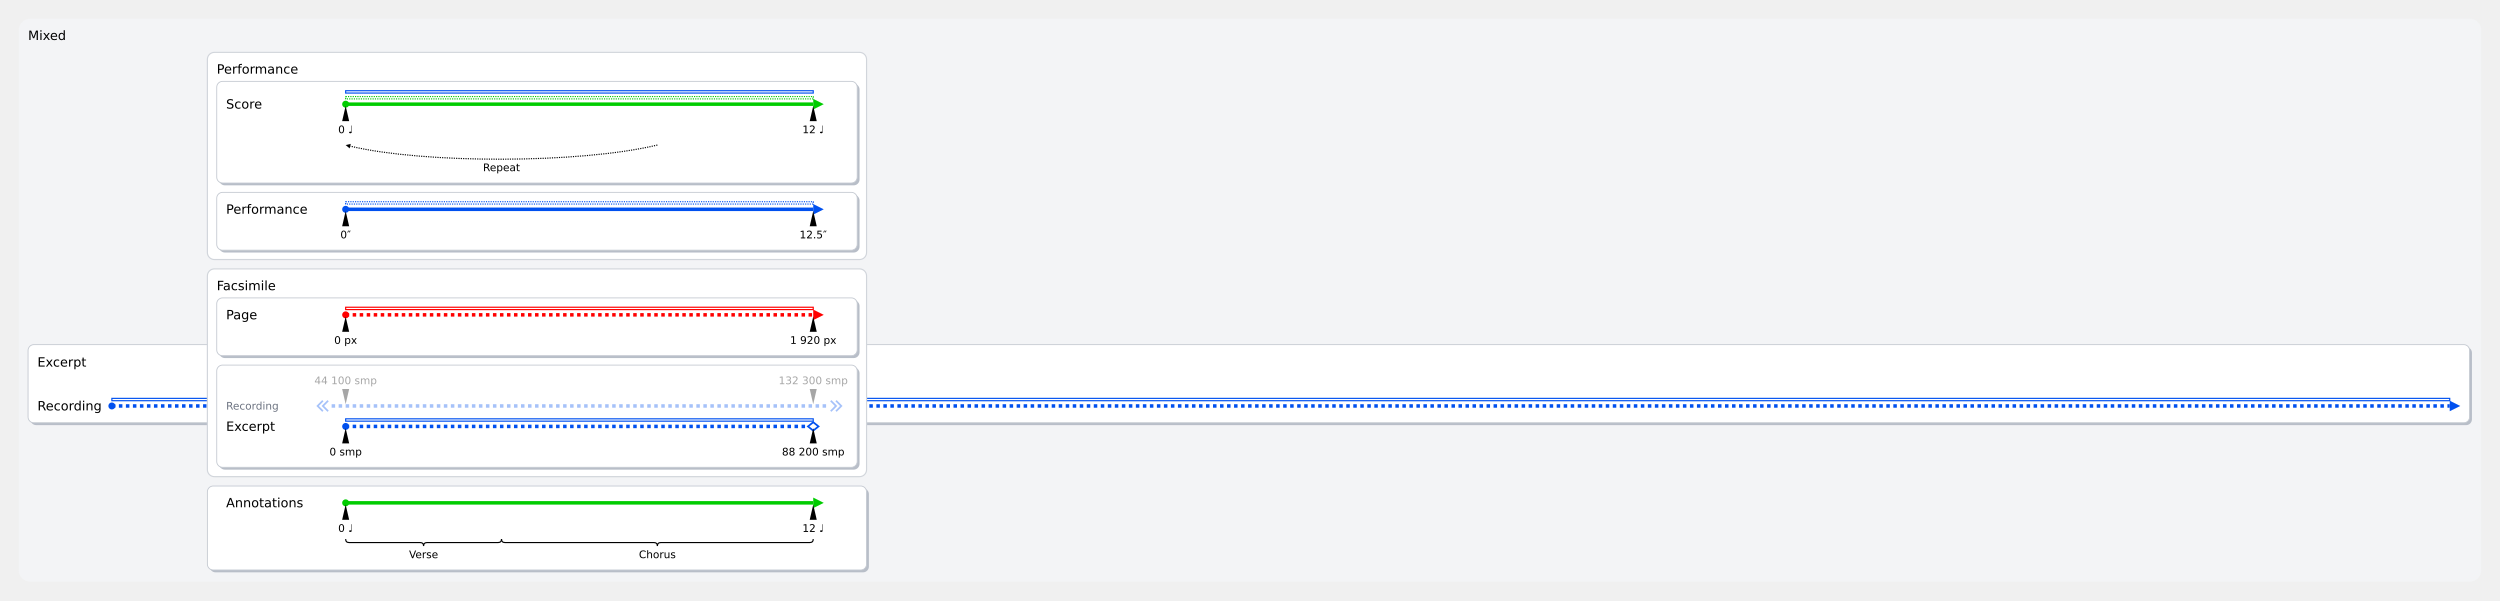
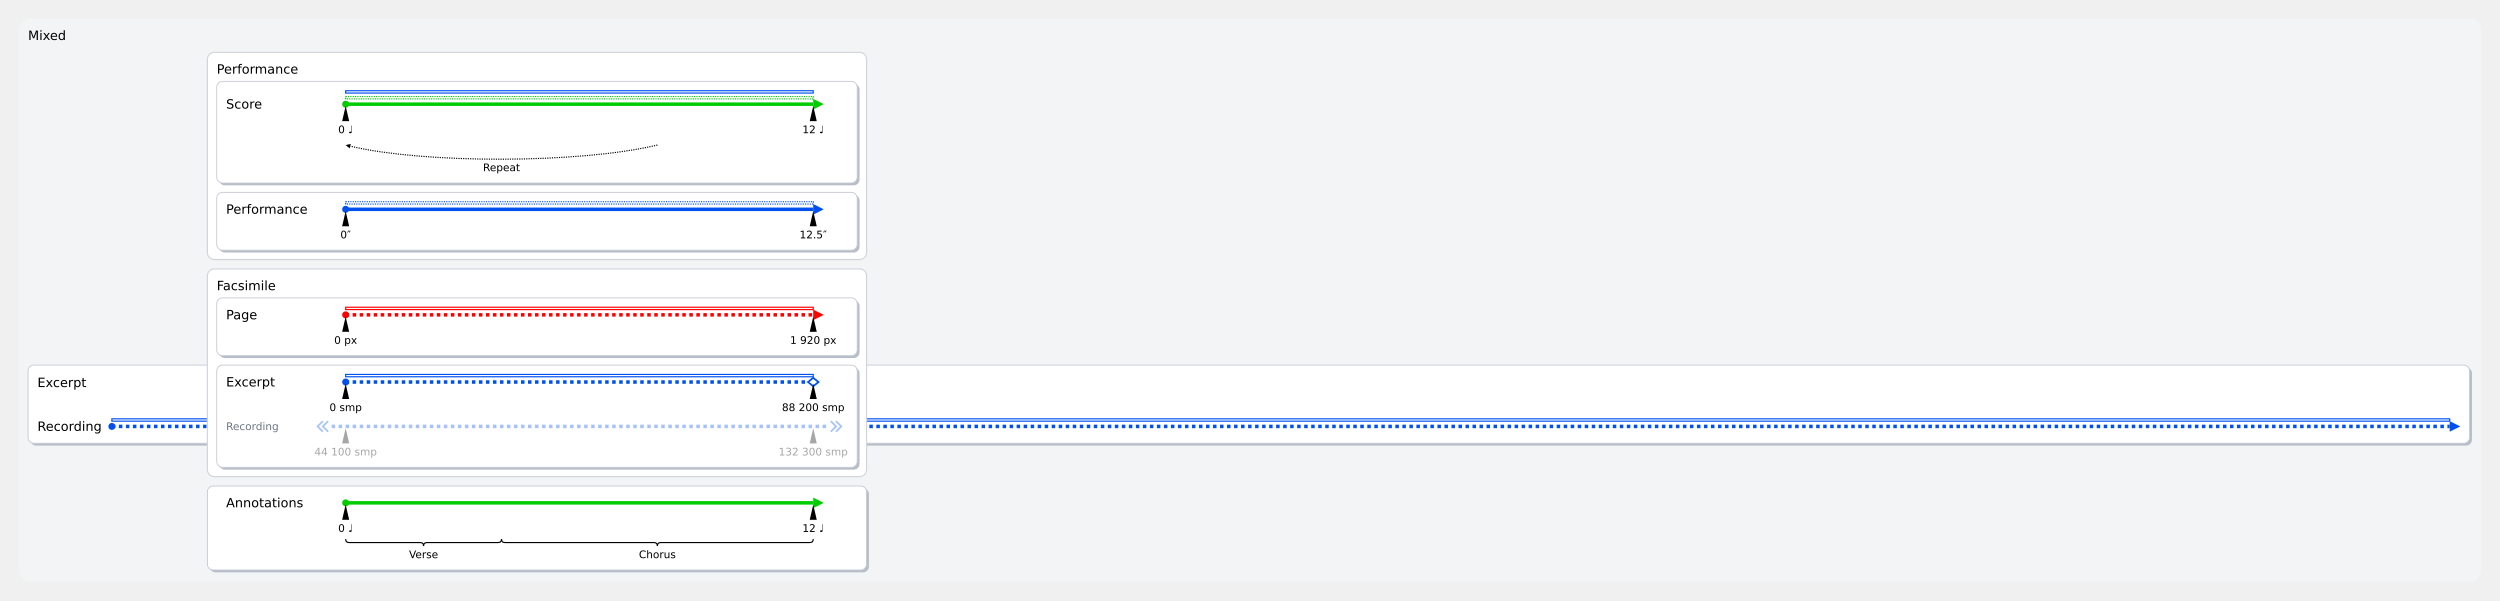
<svg xmlns="http://www.w3.org/2000/svg" width="2138.704" height="513.629" viewBox="0 0 2138.704 513.629" font-family="DejaVu Sans, Noto Music" text-rendering="geometricPrecision" style="font-kerning:none;font-variant-ligatures:none">
  <g transform="translate(16 16)">
    <rect x="0" y="0" width="2106.704" height="481.629" rx="10" fill="#F3F4F6" />
    <text data-part="name" x="8" y="18.21" text-anchor="start" font-size="11" fill="#000000">Mixed</text>
-     <rect data-id="recording" data-part="card" x="10" y="280.82" width="2088.704" height="66.879" rx="5" fill="#B8BEC8" />
-     <rect data-id="recording" data-part="card" x="8" y="278.82" width="2088.704" height="66.879" rx="5" fill="#FFFFFF" stroke="#C4C9D1" stroke-width="0.75" />
-     <polygon data-id="cmap_5" points="79.704,324.797 2079.704,324.797 2079.704,326.797 79.704,326.797" fill="none" stroke="#0050EF" stroke-width="1" />
-     <polygon data-id="cmap_6" points="279.704,287.32 679.704,287.32 679.704,289.32 279.704,289.32" fill="none" stroke="#0050EF" stroke-width="1" />
-     <line data-id="recording" x1="79.704" y1="331.297" x2="2079.704" y2="331.297" stroke="#0050EF" stroke-width="3" stroke-dasharray="3 3" />
-     <circle data-id="recording" cx="79.704" cy="331.297" r="3" fill="#0050EF" />
-     <polygon data-id="recording" points="2088.704,331.297 2079.704,326.797 2079.704,335.797" fill="#0050EF" />
-     <line data-id="excerpt" x1="279.704" y1="293.82" x2="675.204" y2="293.82" stroke="#0050EF" stroke-width="3" stroke-dasharray="3 3" />
-     <circle data-id="excerpt" cx="279.704" cy="293.82" r="3" fill="#0050EF" />
-     <polygon data-id="excerpt" points="675.204,293.82 679.704,290.22 684.204,293.82 679.704,297.42" fill="none" stroke="#0050EF" stroke-width="1.5" />
-     <polygon data-id="timestamp_3" points="279.704,295.32 276.704,308.32 282.704,308.32" fill="#000000" />
-     <polygon data-id="timestamp_4" points="679.704,295.32 676.704,308.32 682.704,308.32" fill="#000000" />
-     <text data-id="excerpt" data-part="name" x="16" y="297.628" text-anchor="start" font-size="11" fill="#000000">Excerpt</text>
-     <text data-id="recording" data-part="name" x="16" y="335.105" text-anchor="start" font-size="11" fill="#000000">Recording</text>
-     <text data-id="timestamp_3" data-part="coordinate" x="279.704" y="318.674" text-anchor="middle" font-size="9" fill="#000000">0 smp</text>
-     <text data-id="timestamp_4" data-part="coordinate" x="679.704" y="318.674" text-anchor="middle" font-size="9" fill="#000000">88 200 smp</text>
+     <rect data-id="recording" data-part="card" x="10" y="298.32" width="2088.704" height="66.879" rx="5" fill="#B8BEC8" />
+     <rect data-id="recording" data-part="card" x="8" y="296.32" width="2088.704" height="66.879" rx="5" fill="#FFFFFF" stroke="#C4C9D1" stroke-width="0.75" />
+     <polygon data-id="cmap_5" points="79.704,342.297 2079.704,342.297 2079.704,344.297 79.704,344.297" fill="none" stroke="#0050EF" stroke-width="1" />
+     <polygon data-id="cmap_6" points="279.704,304.82 679.704,304.82 679.704,306.82 279.704,306.82" fill="none" stroke="#0050EF" stroke-width="1" />
+     <line data-id="recording" x1="79.704" y1="348.797" x2="2079.704" y2="348.797" stroke="#0050EF" stroke-width="3" stroke-dasharray="3 3" />
+     <circle data-id="recording" cx="79.704" cy="348.797" r="3" fill="#0050EF" />
+     <polygon data-id="recording" points="2088.704,348.797 2079.704,344.297 2079.704,353.297" fill="#0050EF" />
+     <line data-id="excerpt" x1="279.704" y1="311.32" x2="675.204" y2="311.32" stroke="#0050EF" stroke-width="3" stroke-dasharray="3 3" />
+     <circle data-id="excerpt" cx="279.704" cy="311.32" r="3" fill="#0050EF" />
+     <polygon data-id="excerpt" points="675.204,311.32 679.704,307.72 684.204,311.32 679.704,314.92" fill="none" stroke="#0050EF" stroke-width="1.5" />
+     <polygon data-id="timestamp_3" points="279.704,312.82 276.704,325.82 282.704,325.82" fill="#000000" />
+     <polygon data-id="timestamp_4" points="679.704,312.82 676.704,325.82 682.704,325.82" fill="#000000" />
+     <text data-id="excerpt" data-part="name" x="16" y="315.128" text-anchor="start" font-size="11" fill="#000000">Excerpt</text>
+     <text data-id="recording" data-part="name" x="16" y="352.605" text-anchor="start" font-size="11" fill="#000000">Recording</text>
+     <text data-id="timestamp_3" data-part="coordinate" x="279.704" y="336.174" text-anchor="middle" font-size="9" fill="#000000">0 smp</text>
+     <text data-id="timestamp_4" data-part="coordinate" x="679.704" y="336.174" text-anchor="middle" font-size="9" fill="#000000">88 200 smp</text>
    <rect data-id="group_1" x="161.412" y="28.805" width="563.915" height="177.234" rx="6" fill="#FFFFFF" stroke="#D1D5DB" stroke-width="1" />
    <text data-id="group_1" data-part="name" x="169.412" y="47.015" text-anchor="start" font-size="11" fill="#000000">Performance</text>
    <rect data-id="score" data-part="card" x="171.412" y="55.609" width="547.915" height="86.953" rx="5" fill="#B8BEC8" />
    <rect data-id="score" data-part="card" x="169.412" y="53.609" width="547.915" height="86.953" rx="5" fill="#FFFFFF" stroke="#C4C9D1" stroke-width="0.75" />
    <polygon data-id="cmap_1" points="279.704,66.609 679.704,66.609 679.704,68.609 279.704,68.609" fill="none" stroke="#00CC00" stroke-width="1" stroke-dasharray="1 1" />
    <polygon data-id="cmap_2" points="279.704,61.609 679.704,61.609 679.704,63.609 279.704,63.609" fill="none" stroke="#0050EF" stroke-width="1" />
    <path data-id="jump_from_1" d="M546.37 108.086C479.704 124.086 346.37 124.086 283.593 109.019" fill="none" stroke="#000000" stroke-width="1" stroke-dasharray="1 1" />
    <polygon data-id="jump_from_1" points="279.704,108.086 283.126,110.964 284.06,107.075" fill="#000000" />
    <line data-id="score" x1="279.704" y1="73.109" x2="679.704" y2="73.109" stroke="#00CC00" stroke-width="3" />
    <circle data-id="score" cx="279.704" cy="73.109" r="3" fill="#00CC00" />
    <polygon data-id="score" points="688.704,73.109 679.704,68.609 679.704,77.609" fill="#00CC00" />
    <polygon data-id="timestamp_9" points="279.704,74.609 276.704,87.609 282.704,87.609" fill="#000000" />
    <polygon data-id="timestamp_10" points="679.704,74.609 676.704,87.609 682.704,87.609" fill="#000000" />
    <text data-id="score" data-part="name" x="177.412" y="76.918" text-anchor="start" font-size="11" fill="#000000">Score</text>
    <text data-id="timestamp_9" data-part="coordinate" x="279.704" y="97.963" text-anchor="middle" font-size="9" fill="#000000">0 ♩</text>
    <text data-id="timestamp_10" data-part="coordinate" x="679.704" y="97.963" text-anchor="middle" font-size="9" fill="#000000">12 ♩</text>
    <text data-id="jump_from_1" data-part="label" x="413.037" y="130.44" text-anchor="middle" font-size="9" fill="#000000">Repeat</text>
    <rect data-id="performance" data-part="card" x="171.412" y="150.562" width="547.915" height="49.477" rx="5" fill="#B8BEC8" />
    <rect data-id="performance" data-part="card" x="169.412" y="148.562" width="547.915" height="49.477" rx="5" fill="#FFFFFF" stroke="#C4C9D1" stroke-width="0.75" />
    <polygon data-id="cmap_3" points="279.704,156.562 679.704,156.562 679.704,158.562 279.704,158.562" fill="none" stroke="#0050EF" stroke-width="1" stroke-dasharray="1 1" />
    <line data-id="performance" x1="279.704" y1="163.062" x2="679.704" y2="163.062" stroke="#0050EF" stroke-width="3" />
    <circle data-id="performance" cx="279.704" cy="163.062" r="3" fill="#0050EF" />
    <polygon data-id="performance" points="688.704,163.062 679.704,158.562 679.704,167.562" fill="#0050EF" />
    <polygon data-id="timestamp_7" points="279.704,164.562 276.704,177.562 282.704,177.562" fill="#000000" />
    <polygon data-id="timestamp_8" points="679.704,164.562 676.704,177.562 682.704,177.562" fill="#000000" />
    <text data-id="performance" data-part="name" x="177.412" y="166.871" text-anchor="start" font-size="11" fill="#000000">Performance</text>
    <text data-id="timestamp_7" data-part="coordinate" x="279.704" y="187.917" text-anchor="middle" font-size="9" fill="#000000">0″</text>
    <text data-id="timestamp_8" data-part="coordinate" x="679.704" y="187.917" text-anchor="middle" font-size="9" fill="#000000">12.5″</text>
    <rect data-id="group_2" x="161.412" y="214.039" width="563.915" height="177.734" rx="6" fill="#FFFFFF" stroke="#D1D5DB" stroke-width="1" />
    <text data-id="group_2" data-part="name" x="169.412" y="232.25" text-anchor="start" font-size="11" fill="#000000">Facsimile</text>
    <rect data-id="page" data-part="card" x="171.412" y="240.844" width="547.915" height="49.477" rx="5" fill="#B8BEC8" />
    <rect data-id="page" data-part="card" x="169.412" y="238.844" width="547.915" height="49.477" rx="5" fill="#FFFFFF" stroke="#C4C9D1" stroke-width="0.75" />
    <polygon data-id="cmap_4" points="279.704,246.844 679.704,246.844 679.704,248.844 279.704,248.844" fill="none" stroke="#FF0000" stroke-width="1" />
    <line data-id="page" x1="279.704" y1="253.344" x2="679.704" y2="253.344" stroke="#FF0000" stroke-width="3" stroke-dasharray="3 3" />
    <circle data-id="page" cx="279.704" cy="253.344" r="3" fill="#FF0000" />
    <polygon data-id="page" points="688.704,253.344 679.704,248.844 679.704,257.844" fill="#FF0000" />
    <polygon data-id="timestamp_5" points="279.704,254.844 276.704,267.844 282.704,267.844" fill="#000000" />
    <polygon data-id="timestamp_6" points="679.704,254.844 676.704,267.844 682.704,267.844" fill="#000000" />
    <text data-id="page" data-part="name" x="177.412" y="257.152" text-anchor="start" font-size="11" fill="#000000">Page</text>
    <text data-id="timestamp_5" data-part="coordinate" x="279.704" y="278.198" text-anchor="middle" font-size="9" fill="#000000">0 px</text>
    <text data-id="timestamp_6" data-part="coordinate" x="679.704" y="278.198" text-anchor="middle" font-size="9" fill="#000000">1 920 px</text>
    <rect data-id="excerpt" data-part="card" x="171.412" y="298.32" width="547.915" height="87.453" rx="5" fill="#B8BEC8" />
    <rect data-id="excerpt" data-part="card" x="169.412" y="296.32" width="547.915" height="87.453" rx="5" fill="#FFFFFF" stroke="#C4C9D1" stroke-width="0.75" />
-     <polygon data-id="cmap_6" points="279.704,342.297 679.704,342.297 679.704,344.297 279.704,344.297" fill="none" stroke="#0050EF" stroke-width="1" />
-     <line data-id="recording" x1="267.704" y1="331.297" x2="691.704" y2="331.297" stroke="#0050EF" stroke-width="3" stroke-dasharray="3 3" opacity="0.35" />
-     <polyline data-id="recording" points="264.704,326.797 260.204,331.297 264.704,335.797" fill="none" stroke="#0050EF" stroke-width="1.5" opacity="0.35" />
-     <polyline data-id="recording" points="260.204,326.797 255.704,331.297 260.204,335.797" fill="none" stroke="#0050EF" stroke-width="1.5" opacity="0.35" />
-     <polyline data-id="recording" points="694.704,326.797 699.204,331.297 694.704,335.797" fill="none" stroke="#0050EF" stroke-width="1.5" opacity="0.35" />
-     <polyline data-id="recording" points="699.204,326.797 703.704,331.297 699.204,335.797" fill="none" stroke="#0050EF" stroke-width="1.5" opacity="0.35" />
-     <line data-id="excerpt" x1="279.704" y1="348.797" x2="675.204" y2="348.797" stroke="#0050EF" stroke-width="3" stroke-dasharray="3 3" />
-     <circle data-id="excerpt" cx="279.704" cy="348.797" r="3" fill="#0050EF" />
-     <polygon data-id="excerpt" points="675.204,348.797 679.704,345.197 684.204,348.797 679.704,352.397" fill="none" stroke="#0050EF" stroke-width="1.5" />
-     <polygon data-id="excerpt" data-part="start" points="279.704,329.797 276.704,316.797 282.704,316.797" fill="#000000" opacity="0.35" />
-     <polygon data-id="excerpt" data-part="end" points="679.704,329.797 676.704,316.797 682.704,316.797" fill="#000000" opacity="0.35" />
-     <polygon data-id="timestamp_3" points="279.704,350.297 276.704,363.297 282.704,363.297" fill="#000000" />
-     <polygon data-id="timestamp_4" points="679.704,350.297 676.704,363.297 682.704,363.297" fill="#000000" />
-     <text data-id="recording" data-part="name" x="177.412" y="334.413" text-anchor="start" font-size="9" fill="#6B7280">Recording</text>
-     <text data-id="excerpt" data-part="name" x="177.412" y="352.605" text-anchor="start" font-size="11" fill="#000000">Excerpt</text>
-     <text data-id="excerpt" data-part="start label" x="279.704" y="312.674" text-anchor="middle" font-size="9" fill="#000000" opacity="0.35">44 100 smp</text>
-     <text data-id="excerpt" data-part="end label" x="679.704" y="312.674" text-anchor="middle" font-size="9" fill="#000000" opacity="0.35">132 300 smp</text>
-     <text data-id="timestamp_3" data-part="coordinate" x="279.704" y="373.651" text-anchor="middle" font-size="9" fill="#000000">0 smp</text>
-     <text data-id="timestamp_4" data-part="coordinate" x="679.704" y="373.651" text-anchor="middle" font-size="9" fill="#000000">88 200 smp</text>
+     <polygon data-id="cmap_6" points="279.704,304.32 679.704,304.32 679.704,306.32 279.704,306.32" fill="none" stroke="#0050EF" stroke-width="1" />
+     <line data-id="recording" x1="267.704" y1="348.797" x2="691.704" y2="348.797" stroke="#0050EF" stroke-width="3" stroke-dasharray="3 3" opacity="0.35" />
+     <polyline data-id="recording" points="264.704,344.297 260.204,348.797 264.704,353.297" fill="none" stroke="#0050EF" stroke-width="1.5" opacity="0.35" />
+     <polyline data-id="recording" points="260.204,344.297 255.704,348.797 260.204,353.297" fill="none" stroke="#0050EF" stroke-width="1.5" opacity="0.35" />
+     <polyline data-id="recording" points="694.704,344.297 699.204,348.797 694.704,353.297" fill="none" stroke="#0050EF" stroke-width="1.5" opacity="0.35" />
+     <polyline data-id="recording" points="699.204,344.297 703.704,348.797 699.204,353.297" fill="none" stroke="#0050EF" stroke-width="1.5" opacity="0.35" />
+     <line data-id="excerpt" x1="279.704" y1="310.82" x2="675.204" y2="310.82" stroke="#0050EF" stroke-width="3" stroke-dasharray="3 3" />
+     <circle data-id="excerpt" cx="279.704" cy="310.82" r="3" fill="#0050EF" />
+     <polygon data-id="excerpt" points="675.204,310.82 679.704,307.22 684.204,310.82 679.704,314.42" fill="none" stroke="#0050EF" stroke-width="1.5" />
+     <polygon data-id="excerpt" data-part="start" points="279.704,350.297 276.704,363.297 282.704,363.297" fill="#000000" opacity="0.35" />
+     <polygon data-id="excerpt" data-part="end" points="679.704,350.297 676.704,363.297 682.704,363.297" fill="#000000" opacity="0.35" />
+     <polygon data-id="timestamp_3" points="279.704,312.32 276.704,325.32 282.704,325.32" fill="#000000" />
+     <polygon data-id="timestamp_4" points="679.704,312.32 676.704,325.32 682.704,325.32" fill="#000000" />
+     <text data-id="recording" data-part="name" x="177.412" y="351.913" text-anchor="start" font-size="9" fill="#6B7280">Recording</text>
+     <text data-id="excerpt" data-part="name" x="177.412" y="314.628" text-anchor="start" font-size="11" fill="#000000">Excerpt</text>
+     <text data-id="excerpt" data-part="start label" x="279.704" y="373.651" text-anchor="middle" font-size="9" fill="#000000" opacity="0.35">44 100 smp</text>
+     <text data-id="excerpt" data-part="end label" x="679.704" y="373.651" text-anchor="middle" font-size="9" fill="#000000" opacity="0.35">132 300 smp</text>
+     <text data-id="timestamp_3" data-part="coordinate" x="279.704" y="335.674" text-anchor="middle" font-size="9" fill="#000000">0 smp</text>
+     <text data-id="timestamp_4" data-part="coordinate" x="679.704" y="335.674" text-anchor="middle" font-size="9" fill="#000000">88 200 smp</text>
    <rect data-id="annotations" data-part="card" x="163.412" y="401.773" width="563.915" height="71.856" rx="5" fill="#B8BEC8" />
    <rect data-id="annotations" data-part="card" x="161.412" y="399.773" width="563.915" height="71.856" rx="5" fill="#FFFFFF" stroke="#C4C9D1" stroke-width="0.75" />
    <path data-id="region_1" d="M279.704 445.152Q279.704 448.152 282.704 448.152L343.37 448.152Q346.37 448.152 346.37 451.152Q346.37 448.152 349.37 448.152L410.037 448.152Q413.037 448.152 413.037 445.152" fill="none" stroke="#000000" stroke-width="1" />
    <path data-id="region_2" d="M413.037 445.152Q413.037 448.152 416.037 448.152L543.37 448.152Q546.37 448.152 546.37 451.152Q546.37 448.152 549.37 448.152L676.704 448.152Q679.704 448.152 679.704 445.152" fill="none" stroke="#000000" stroke-width="1" />
    <line data-id="annotations" x1="279.704" y1="414.176" x2="679.704" y2="414.176" stroke="#00CC00" stroke-width="3" />
    <circle data-id="annotations" cx="279.704" cy="414.176" r="3" fill="#00CC00" />
    <polygon data-id="annotations" points="688.704,414.176 679.704,409.676 679.704,418.676" fill="#00CC00" />
    <polygon data-id="timestamp_1" points="279.704,415.676 276.704,428.676 282.704,428.676" fill="#000000" />
    <polygon data-id="timestamp_2" points="679.704,415.676 676.704,428.676 682.704,428.676" fill="#000000" />
    <text data-id="annotations" data-part="name" x="177.412" y="417.984" text-anchor="start" font-size="11" fill="#000000">Annotations</text>
    <text data-id="timestamp_1" data-part="coordinate" x="279.704" y="439.03" text-anchor="middle" font-size="9" fill="#000000">0 ♩</text>
    <text data-id="timestamp_2" data-part="coordinate" x="679.704" y="439.03" text-anchor="middle" font-size="9" fill="#000000">12 ♩</text>
    <text data-id="region_1" data-part="label" x="346.37" y="461.506" text-anchor="middle" font-size="9" fill="#000000">Verse</text>
    <text data-id="region_2" data-part="label" x="546.37" y="461.506" text-anchor="middle" font-size="9" fill="#000000">Chorus</text>
  </g>
</svg>
